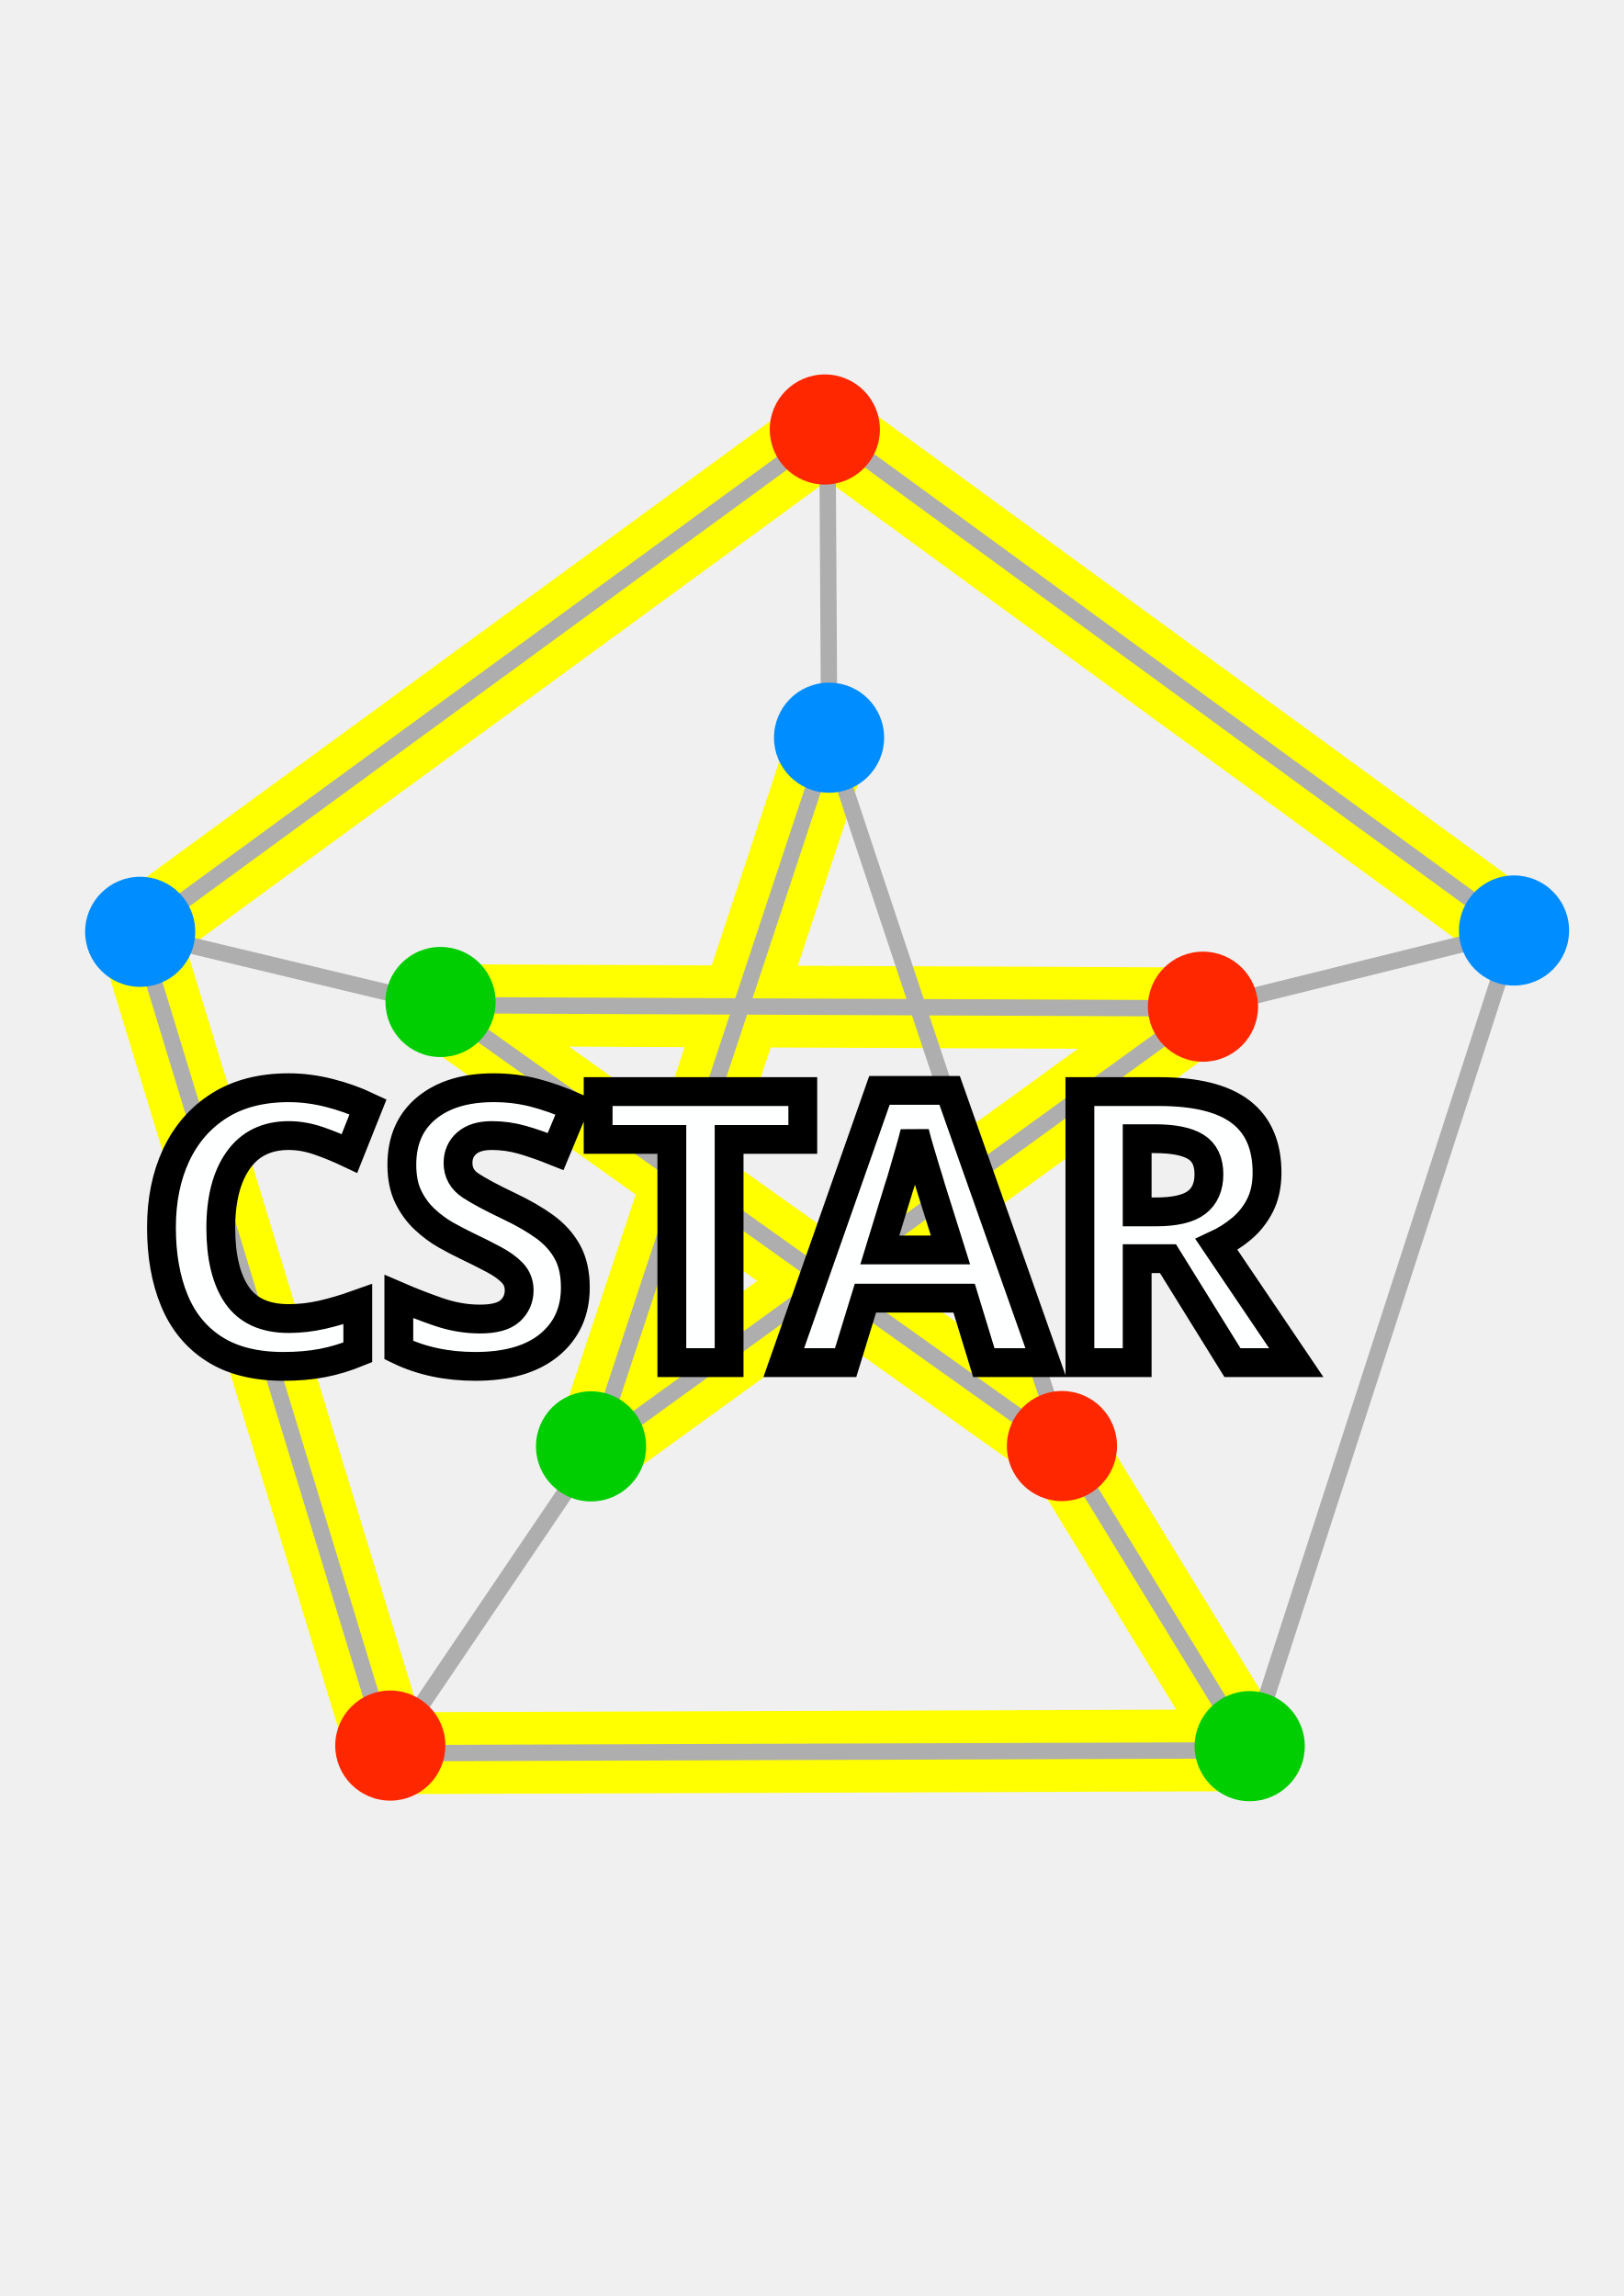
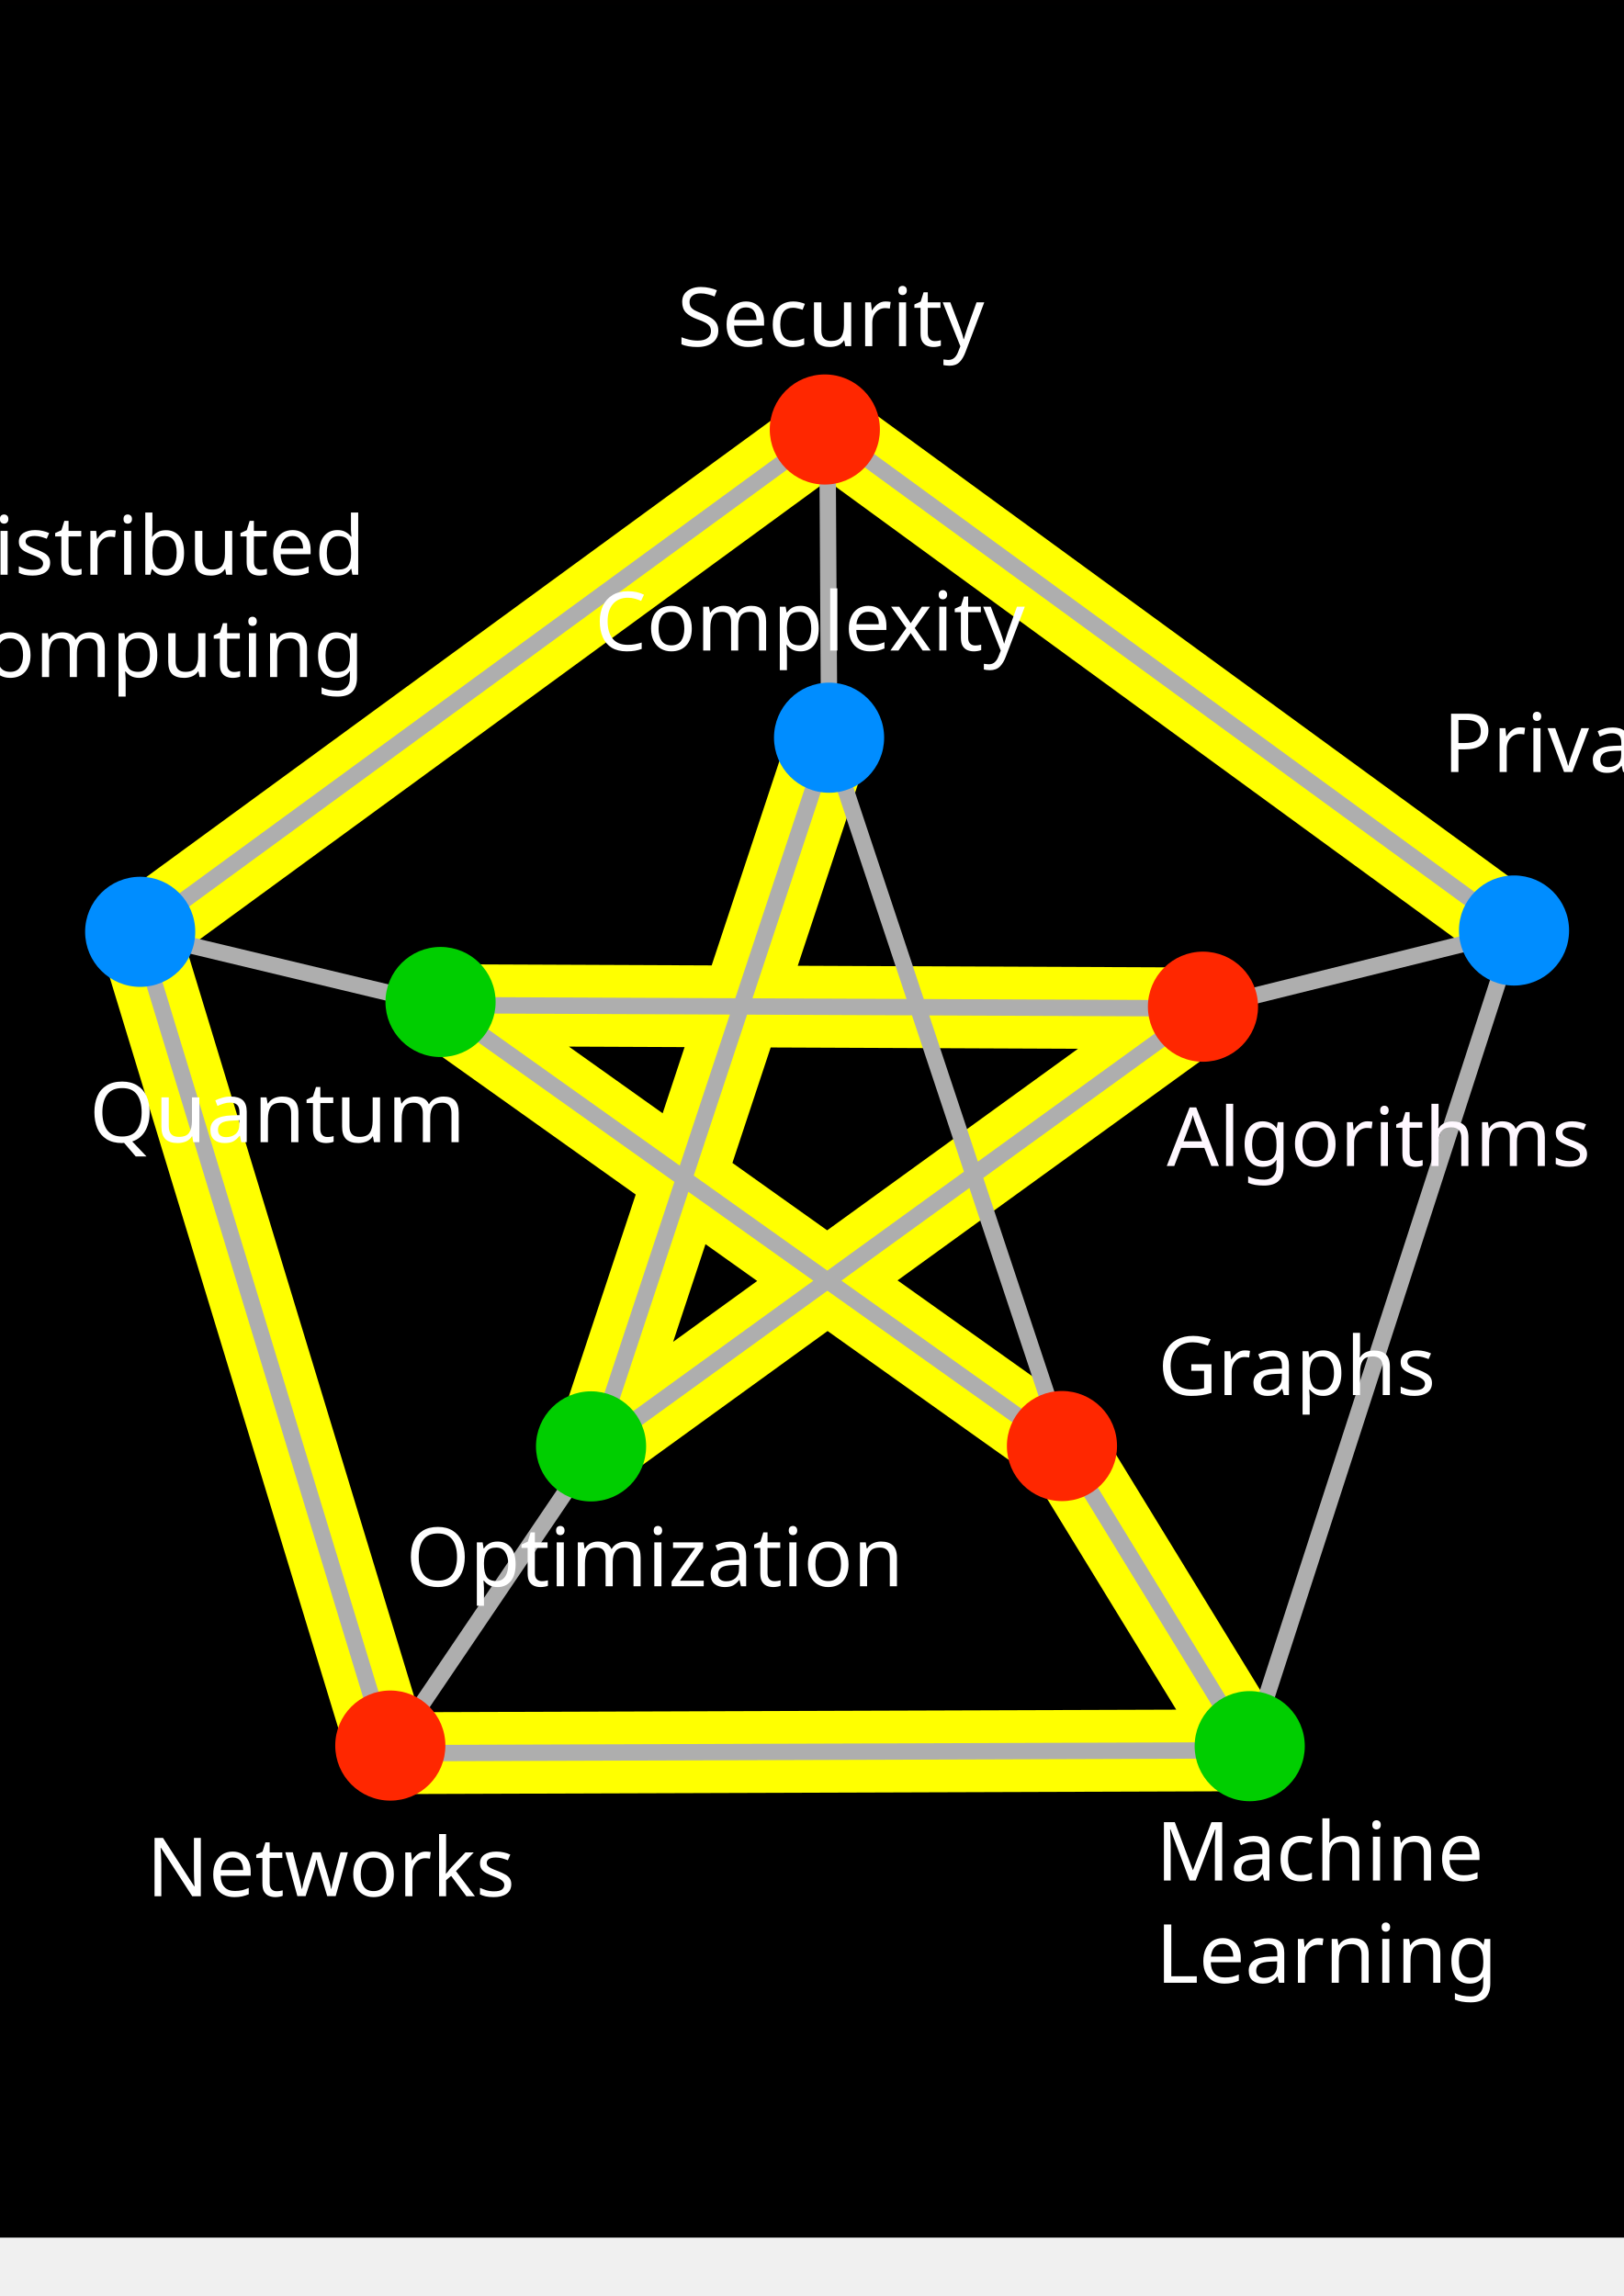
<svg xmlns="http://www.w3.org/2000/svg" width="210mm" height="297mm" viewBox="0 0 210 297" version="1.1" id="svg5">
  <defs id="defs2" />
-   <g id="layer1" />
+   <g id="layer1">
+     <rect style="fill:#000000;fill-opacity:1;stroke:#010000;stroke-width:2;stroke-linecap:round;stroke-linejoin:bevel;paint-order:markers stroke fill" id="rect81712" width="370.075" height="287.828" x="-76.157" y="0.617" rx="0" ry="10.001" />
+   </g>
  <g id="layer2">
    <path style="fill:none;stroke:#ffff00;stroke-width:10.583;stroke-linecap:butt;stroke-linejoin:bevel;stroke-miterlimit:4;stroke-dasharray:none;stroke-opacity:1" d="M 195.87,120.459 107.012,55.625 17.975,120.694 50.267,226.786 161.55,226.412 137.753,187.535 56.914,130.023 155.654,130.442 76.875,187.479 107.248,95.815 v 0" id="path2645" />
  </g>
  <g id="g1489">
    <path style="fill:none;stroke:#aeaeae;stroke-width:2.117;stroke-linecap:butt;stroke-linejoin:miter;stroke-miterlimit:4;stroke-dasharray:none;stroke-opacity:1" d="M 195.87,120.459 C 107.012,55.625 107.012,55.625 107.012,55.625 L 17.975,120.694 50.267,226.786 161.55,226.412 Z" id="path1413" />
    <path style="fill:none;stroke:#aeaeae;stroke-width:2.117;stroke-linecap:butt;stroke-linejoin:miter;stroke-miterlimit:4;stroke-dasharray:none;stroke-opacity:1" d="m 107.012,55.625 c 0.236,40.191 0.236,40.191 0.236,40.191 v 0 0 0" id="path1417" />
    <path style="fill:none;stroke:#aeaeae;stroke-width:2.117;stroke-linecap:butt;stroke-linejoin:miter;stroke-miterlimit:4;stroke-dasharray:none;stroke-opacity:1" d="m 155.654,130.442 40.217,-9.983" id="path1419" />
    <path style="fill:none;stroke:#aeaeae;stroke-width:2.117;stroke-linecap:butt;stroke-linejoin:miter;stroke-miterlimit:4;stroke-dasharray:none;stroke-opacity:1" d="M 56.914,130.023 17.975,120.694" id="path1421" />
    <path style="fill:none;stroke:#aeaeae;stroke-width:2.117;stroke-linecap:butt;stroke-linejoin:miter;stroke-miterlimit:4;stroke-dasharray:none;stroke-opacity:1" d="M 76.875,187.479 50.267,226.786" id="path1423" />
    <path style="fill:none;stroke:#aeaeae;stroke-width:2.117;stroke-linecap:butt;stroke-linejoin:miter;stroke-miterlimit:4;stroke-dasharray:none;stroke-opacity:1" d="m 137.753,187.535 23.797,38.877" id="path1425" />
    <path style="fill:none;stroke:#aeaeae;stroke-width:2.117;stroke-linecap:butt;stroke-linejoin:miter;stroke-miterlimit:4;stroke-dasharray:none;stroke-opacity:1" d="m 76.875,187.479 30.373,-91.664 30.505,91.72 -80.839,-57.513 98.74,0.42 -78.779,57.037" id="path1686" />
  </g>
  <g id="g1501">
    <circle style="fill:#008dff;fill-opacity:1;stroke:none;stroke-width:6.454;stroke-linecap:round;stroke-linejoin:bevel;paint-order:markers stroke fill" id="path853-8" cx="195.814" cy="120.366" r="7.122" />
    <circle style="fill:#ff2700;fill-opacity:1;stroke:none;stroke-width:6.454;stroke-linecap:round;stroke-linejoin:bevel;paint-order:markers stroke fill" id="path853" cx="106.678" cy="55.558" r="7.122" />
    <circle style="fill:#008dff;fill-opacity:1;stroke:none;stroke-width:6.454;stroke-linecap:round;stroke-linejoin:bevel;paint-order:markers stroke fill" id="path853-8-6" cx="18.131" cy="120.536" r="7.122" />
    <circle style="fill:#008dff;fill-opacity:1;stroke:none;stroke-width:6.454;stroke-linecap:round;stroke-linejoin:bevel;paint-order:markers stroke fill" id="path853-8-6-0" cx="107.226" cy="95.424" r="7.122" />
    <circle style="fill:#00ce00;fill-opacity:1;stroke:none;stroke-width:6.454;stroke-linecap:round;stroke-linejoin:bevel;paint-order:markers stroke fill" id="path853-8-6-0-4" cx="56.977" cy="129.613" r="7.122" />
    <circle style="fill:#ff2700;fill-opacity:1;stroke:none;stroke-width:6.454;stroke-linecap:round;stroke-linejoin:bevel;paint-order:markers stroke fill" id="path853-8-6-0-4-8" cx="155.585" cy="130.221" r="7.122" />
    <circle style="fill:#ff2700;fill-opacity:1;stroke:none;stroke-width:6.454;stroke-linecap:round;stroke-linejoin:bevel;paint-order:markers stroke fill" id="path853-8-6-0-4-88" cx="137.347" cy="187.054" r="7.122" />
    <circle style="fill:#00ce00;fill-opacity:1;stroke:none;stroke-width:6.454;stroke-linecap:round;stroke-linejoin:bevel;paint-order:markers stroke fill" id="path853-8-6-0-4-9" cx="76.443" cy="187.097" r="7.122" />
    <circle style="fill:#ff2700;fill-opacity:1;stroke:none;stroke-width:6.454;stroke-linecap:round;stroke-linejoin:bevel;paint-order:markers stroke fill" id="path853-8-6-0-4-7" cx="50.48" cy="225.799" r="7.122" />
    <circle style="fill:#00ce00;fill-opacity:1;stroke:none;stroke-width:6.454;stroke-linecap:round;stroke-linejoin:bevel;paint-order:markers stroke fill" id="path853-8-6-0-4-76" cx="161.63" cy="225.876" r="7.122" />
-     <text xml:space="preserve" style="font-style:normal;font-weight:normal;font-size:49.103px;line-height:1.25;font-family:sans-serif;fill:#feffff;fill-opacity:1;stroke:#010000;stroke-width:3.728;stroke-miterlimit:4;stroke-dasharray:none;stroke-opacity:1" x="18.041" y="176.269" id="text8207">
-       <tspan id="tspan8205" style="font-style:normal;font-variant:normal;font-weight:bold;font-stretch:normal;font-size:49.103px;font-family:sans-serif;-inkscape-font-specification:'sans-serif, Bold';font-variant-ligatures:normal;font-variant-caps:normal;font-variant-numeric:normal;font-variant-east-asian:normal;fill:#feffff;fill-opacity:1;stroke:#010000;stroke-width:3.728;stroke-miterlimit:4;stroke-dasharray:none;stroke-opacity:1" x="18.041" y="176.269">CSTAR</tspan>
+     <text xml:space="preserve" style="font-style:normal;font-weight:normal;font-size:10.599px;line-height:1.25;font-family:sans-serif;fill:#ffffff;fill-opacity:1;stroke:none;stroke-width:0.265" x="76.93" y="84.149" id="text22002">
+       <tspan id="tspan22000" style="fill:#ffffff;fill-opacity:1;stroke-width:0.265" x="76.93" y="84.149">Complexity</tspan>
+     </text>
+     <text xml:space="preserve" style="font-style:normal;font-weight:normal;font-size:10.583px;line-height:1.25;font-family:sans-serif;fill:#fff8ff;fill-opacity:1;stroke:none;stroke-width:0.265" x="150.903" y="150.831" id="text29020">
+       <tspan id="tspan29018" style="fill:#fff8ff;fill-opacity:1;stroke-width:0.265" x="150.903" y="150.831">Algorithms</tspan>
+     </text>
+     <text xml:space="preserve" style="font-style:normal;font-weight:normal;font-size:10.831px;line-height:1.25;font-family:sans-serif;fill:#ffffff;fill-opacity:1;stroke:none;stroke-width:0.271" x="11.554" y="147.75" id="text38688">
+       <tspan id="tspan38686" style="fill:#ffffff;fill-opacity:1;stroke-width:0.271" x="11.554" y="147.75">Quantum</tspan>
+     </text>
+     <text xml:space="preserve" style="font-style:normal;font-weight:normal;font-size:10.583px;line-height:1.25;font-family:sans-serif;fill:#ffffff;fill-opacity:1;stroke:none;stroke-width:0.265" x="52.499" y="205.189" id="text48284">
+       <tspan id="tspan48282" style="fill:#ffffff;fill-opacity:1;stroke-width:0.265" x="52.499" y="205.189">Optimization</tspan>
+     </text>
+     <text xml:space="preserve" style="font-style:normal;font-weight:normal;font-size:10.583px;line-height:1.25;font-family:sans-serif;fill:#000000;fill-opacity:1;stroke:none;stroke-width:0.265" x="149.762" y="180.463" id="text55120">
+       <tspan style="fill:#ffffff;fill-opacity:1;stroke-width:0.265" x="149.762" y="180.463" id="tspan55122">Graphs</tspan>
+     </text>
+     <text xml:space="preserve" style="font-style:normal;font-weight:normal;font-size:10.583px;line-height:1.25;font-family:sans-serif;fill:#ffffff;fill-opacity:1;stroke:none;stroke-width:0.265" x="87.588" y="44.78" id="text62660">
+       <tspan id="tspan62658" style="fill:#ffffff;fill-opacity:1;stroke-width:0.265" x="87.588" y="44.78">Security</tspan>
+     </text>
+     <text xml:space="preserve" style="font-style:normal;font-weight:normal;font-size:10.583px;line-height:1.25;font-family:sans-serif;fill:#000000;fill-opacity:1;stroke:none;stroke-width:0.265" x="186.64" y="99.87" id="text65832">
+       <tspan id="tspan65830" style="fill:#ffffff;fill-opacity:1;stroke-width:0.265" x="186.64" y="99.87">Privacy</tspan>
+     </text>
+     <text xml:space="preserve" style="font-style:normal;font-weight:normal;font-size:10.583px;line-height:1.25;font-family:sans-serif;fill:#000000;fill-opacity:1;stroke:none;stroke-width:0.265" x="-8.566" y="74.35" id="text69652">
+       <tspan id="tspan69650" style="fill:#ffffff;fill-opacity:1;stroke-width:0.265" x="-8.566" y="74.35">Distributed</tspan>
+       <tspan style="fill:#ffffff;fill-opacity:1;stroke-width:0.265" x="-8.566" y="87.579" id="tspan69654">Computing</tspan>
+     </text>
+     <text xml:space="preserve" style="font-style:normal;font-weight:normal;font-size:10.583px;line-height:1.25;font-family:sans-serif;fill:#000000;fill-opacity:1;stroke:none;stroke-width:0.265" x="18.957" y="245.292" id="text76420">
+       <tspan id="tspan76418" style="fill:#ffffff;fill-opacity:1;stroke-width:0.265" x="18.957" y="245.292">Networks</tspan>
+     </text>
+     <text xml:space="preserve" style="font-style:normal;font-weight:normal;font-size:10.583px;line-height:1.25;font-family:sans-serif;fill:#000000;fill-opacity:1;stroke:none;stroke-width:0.265" x="149.504" y="243.258" id="text99892">
+       <tspan id="tspan99890" style="fill:#ffffff;fill-opacity:1;stroke-width:0.265" x="149.504" y="243.258">Machine</tspan>
+       <tspan style="fill:#ffffff;fill-opacity:1;stroke-width:0.265" x="149.504" y="256.487" id="tspan100058">Learning</tspan>
    </text>
  </g>
</svg>
